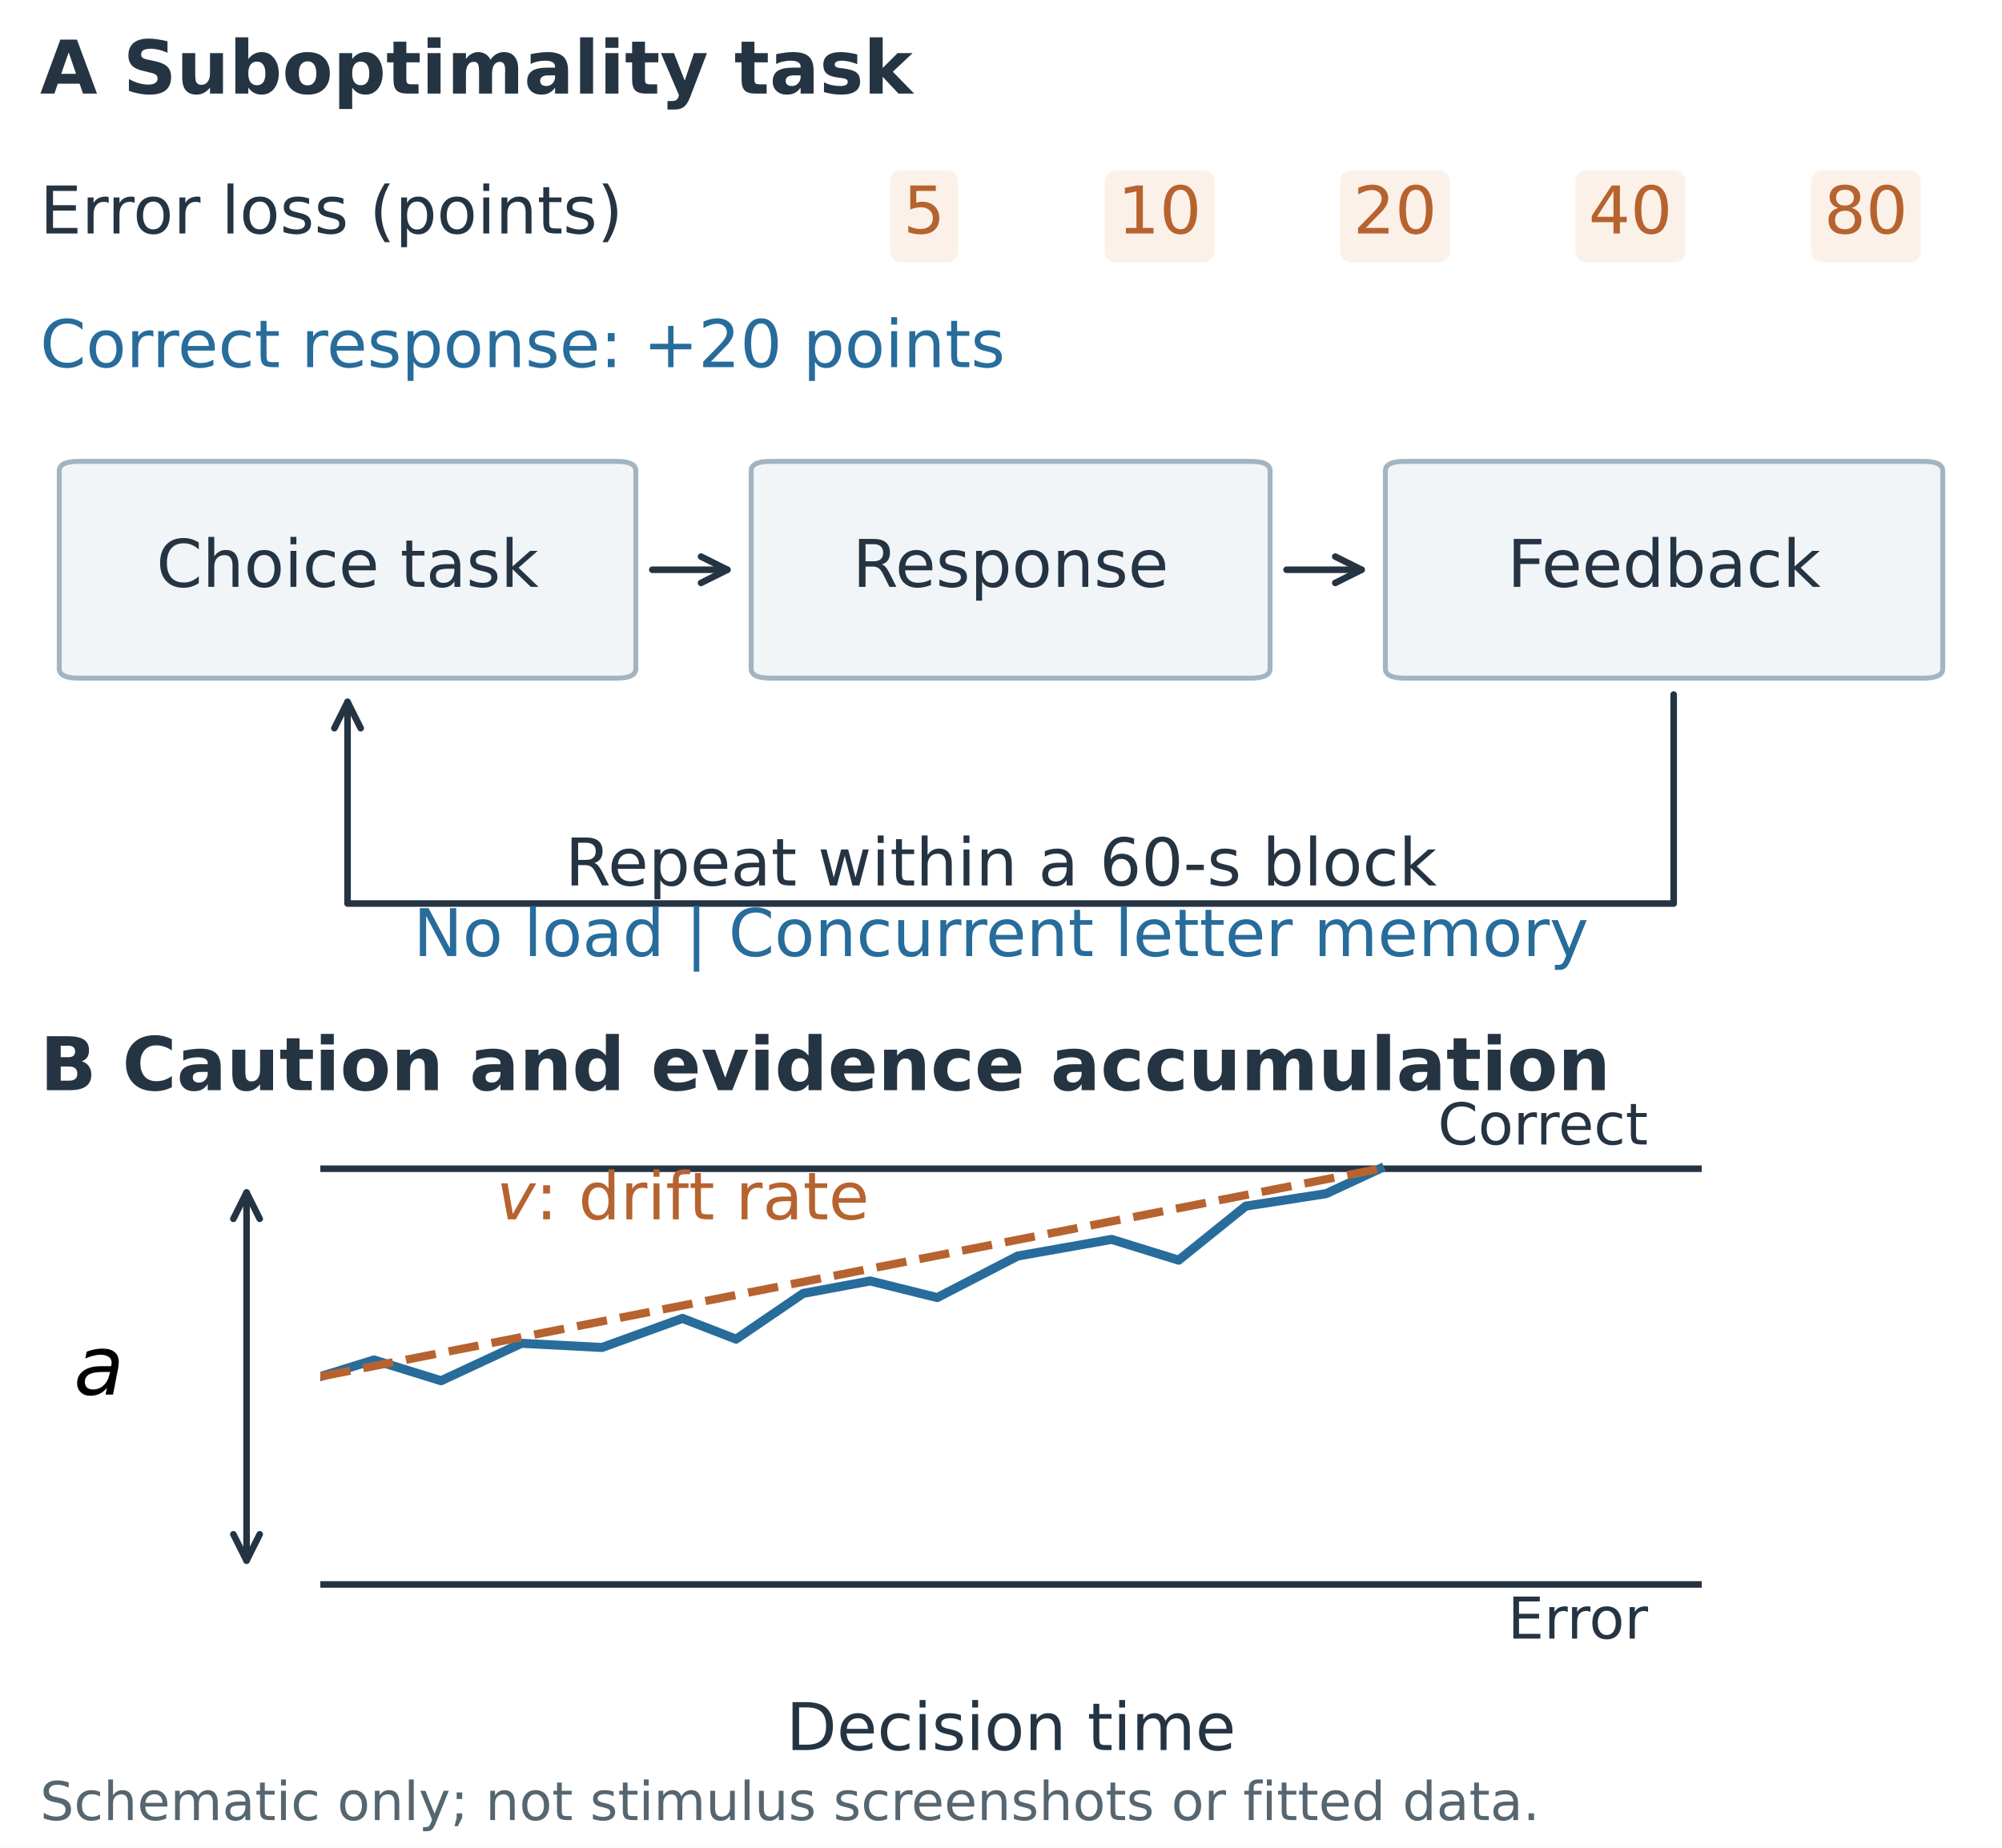
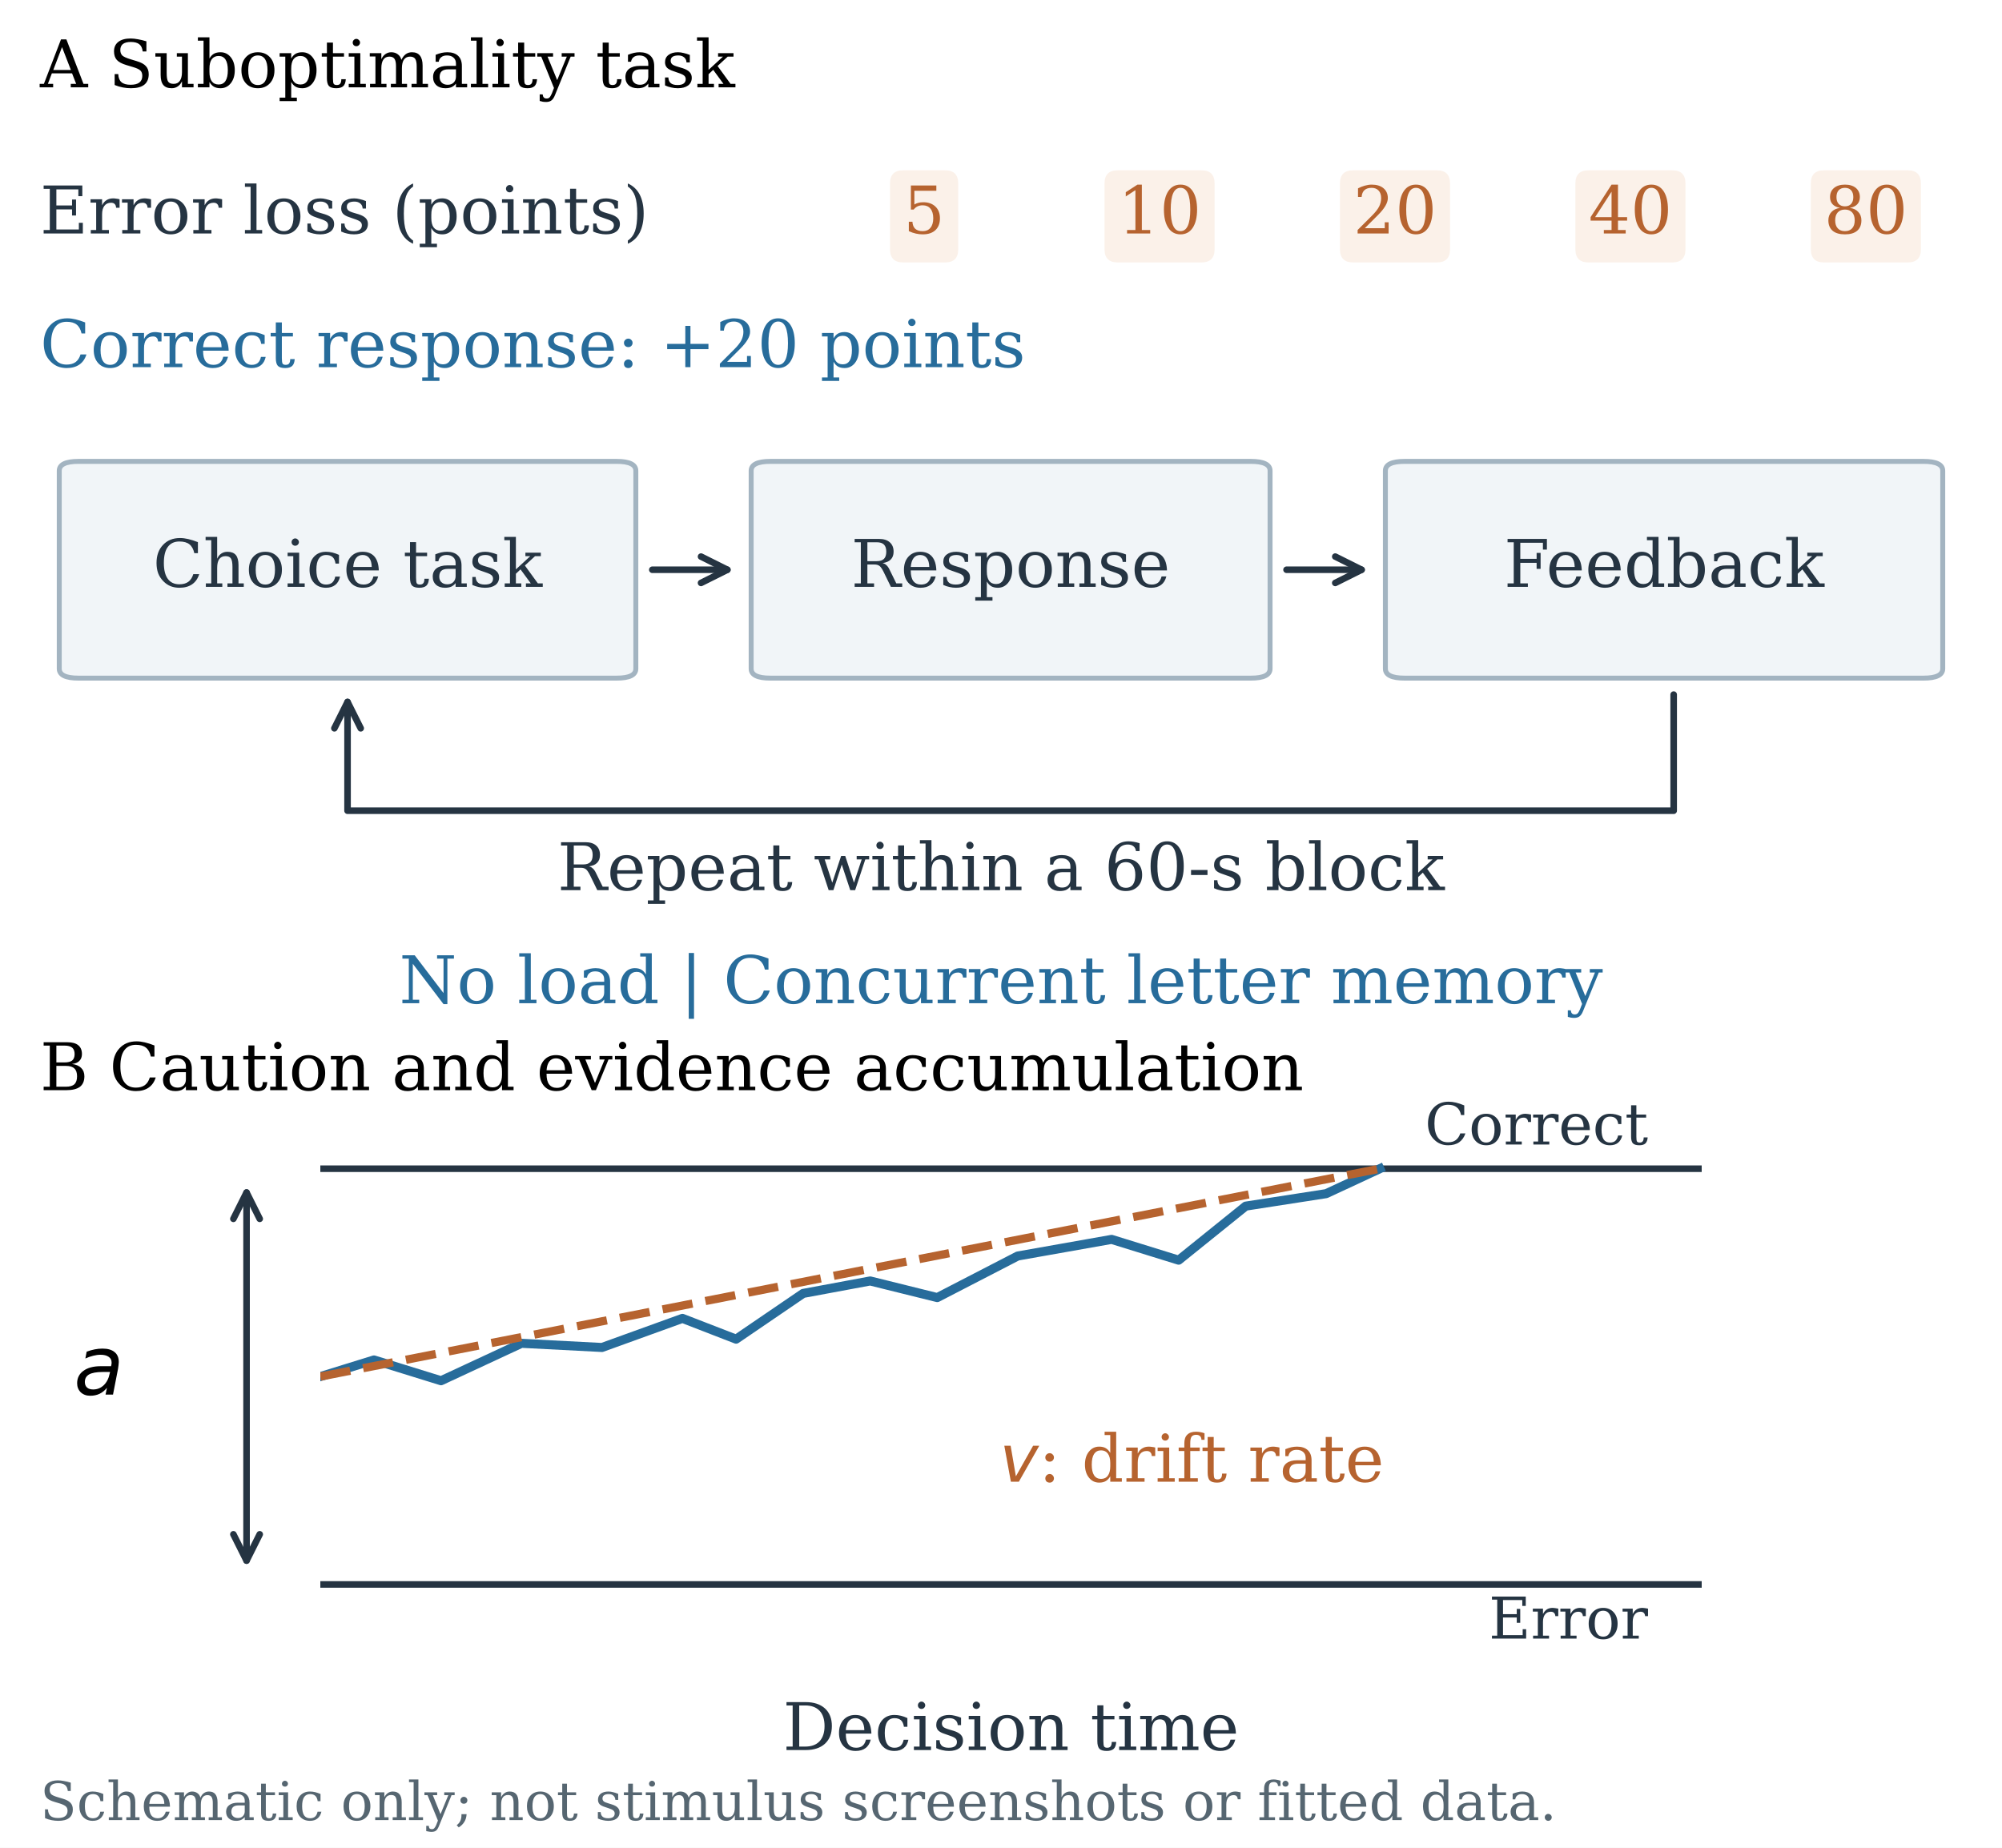
<svg xmlns="http://www.w3.org/2000/svg" width="243.36pt" height="224.64pt" viewBox="0 0 243.36 224.64" version="1.1">
  <defs>
    <style type="text/css">*{stroke-linejoin: round; stroke-linecap: butt}</style>
  </defs>
  <g id="figure_1">
    <g id="patch_1">
      <path d="M 0 224.64  L 243.36 224.64  L 243.36 0  L 0 0  z " style="fill: #ffffff" />
    </g>
    <g id="axes_1">
      <g id="patch_2">
-         <path d="M 9.54 82.443  L 74.955 82.443  Q 77.291 82.443 77.291 81.297  L 77.291 57.238  Q 77.291 56.093 74.955 56.093  L 9.54 56.093  Q 7.203 56.093 7.203 57.238  L 7.203 81.297  Q 7.203 82.443 9.54 82.443  z " clip-path="url(#p10cea3fc02)" style="fill: #f1f5f8; stroke: #a3b4c1; stroke-width: 0.6; stroke-linejoin: miter" />
+         <path d="M 9.54 82.443  L 74.955 82.443  Q 77.291 82.443 77.291 81.297  L 77.291 57.238  Q 77.291 56.093 74.955 56.093  L 9.54 56.093  Q 7.203 56.093 7.203 57.238  L 7.203 81.297  Q 7.203 82.443 9.54 82.443  z " clip-path="url(#p156c510d8c)" style="fill: #f1f5f8; stroke: #a3b4c1; stroke-width: 0.6; stroke-linejoin: miter" />
      </g>
      <g id="patch_3">
-         <path d="M 93.645 82.443  L 152.051 82.443  Q 154.388 82.443 154.388 81.297  L 154.388 57.238  Q 154.388 56.093 152.051 56.093  L 93.645 56.093  Q 91.309 56.093 91.309 57.238  L 91.309 81.297  Q 91.309 82.443 93.645 82.443  z " clip-path="url(#p10cea3fc02)" style="fill: #f1f5f8; stroke: #a3b4c1; stroke-width: 0.6; stroke-linejoin: miter" />
+         <path d="M 93.645 82.443  L 152.051 82.443  Q 154.388 82.443 154.388 81.297  L 154.388 57.238  Q 154.388 56.093 152.051 56.093  L 93.645 56.093  Q 91.309 56.093 91.309 57.238  L 91.309 81.297  Q 91.309 82.443 93.645 82.443  z " clip-path="url(#p156c510d8c)" style="fill: #f1f5f8; stroke: #a3b4c1; stroke-width: 0.6; stroke-linejoin: miter" />
      </g>
      <g id="patch_4">
-         <path d="M 170.741 82.443  L 233.82 82.443  Q 236.157 82.443 236.157 81.297  L 236.157 57.238  Q 236.157 56.093 233.82 56.093  L 170.741 56.093  Q 168.405 56.093 168.405 57.238  L 168.405 81.297  Q 168.405 82.443 170.741 82.443  z " clip-path="url(#p10cea3fc02)" style="fill: #f1f5f8; stroke: #a3b4c1; stroke-width: 0.6; stroke-linejoin: miter" />
+         <path d="M 170.741 82.443  L 233.82 82.443  Q 236.157 82.443 236.157 81.297  L 236.157 57.238  Q 236.157 56.093 233.82 56.093  L 170.741 56.093  Q 168.405 56.093 168.405 57.238  L 168.405 81.297  Q 168.405 82.443 170.741 82.443  z " clip-path="url(#p156c510d8c)" style="fill: #f1f5f8; stroke: #a3b4c1; stroke-width: 0.6; stroke-linejoin: miter" />
      </g>
      <g id="text_1">
-         <text style="font-weight: 700; font-size: 9px; font-family: 'DejaVu Sans'; text-anchor: start; fill: #253442" x="4.867" y="11.376" transform="rotate(-0 4.8672 11.37632)">A  Suboptimality task</text>
+         <text style="font-size: 8px; font-family: 'DejaVu Serif', 'Bitstream Vera Serif', 'Computer Modern Roman', 'New Century Schoolbook', 'Century Schoolbook L', 'Utopia', 'ITC Bookman', 'Bookman', 'Nimbus Roman No9 L', 'Times New Roman', 'Times', 'Palatino', 'Charter', serif; text-anchor: start" x="4.867" y="10.616" transform="rotate(-0 4.8672 10.61648)">A  Suboptimality task</text>
      </g>
      <g id="text_2">
-         <text style="font-size: 8px; font-family: 'DejaVu Sans'; text-anchor: start; fill: #253442" x="4.867" y="28.384" transform="rotate(-0 4.8672 28.38378)">Error loss (points)</text>
+         <text style="font-size: 8px; font-family: 'DejaVu Serif', 'Bitstream Vera Serif', 'Computer Modern Roman', 'New Century Schoolbook', 'Century Schoolbook L', 'Utopia', 'ITC Bookman', 'Bookman', 'Nimbus Roman No9 L', 'Times New Roman', 'Times', 'Palatino', 'Charter', serif; text-anchor: start; fill: #253442" x="4.867" y="28.384" transform="rotate(-0 4.8672 28.38378)">Error loss (points)</text>
      </g>
      <g id="text_3">
        <g id="patch_5">
          <path d="M 109.79 31.905  L 114.88 31.905  Q 116.48 31.905 116.48 30.305  L 116.48 22.305  Q 116.48 20.705 114.88 20.705  L 109.79 20.705  Q 108.19 20.705 108.19 22.305  L 108.19 30.305  Q 108.19 31.905 109.79 31.905  z " style="fill: #fbf1e9" />
        </g>
-         <text style="font-size: 8px; font-family: 'DejaVu Sans'; text-anchor: middle; fill: #b6632f" x="112.335" y="28.383" transform="rotate(-0 112.335 28.38347)">5</text>
+         <text style="font-size: 8px; font-family: 'DejaVu Serif', 'Bitstream Vera Serif', 'Computer Modern Roman', 'New Century Schoolbook', 'Century Schoolbook L', 'Utopia', 'ITC Bookman', 'Bookman', 'Nimbus Roman No9 L', 'Times New Roman', 'Times', 'Palatino', 'Charter', serif; text-anchor: middle; fill: #b6632f" x="112.335" y="28.383" transform="rotate(-0 112.335 28.38347)">5</text>
      </g>
      <g id="text_4">
        <g id="patch_6">
          <path d="M 135.864 31.905  L 146.044 31.905  Q 147.644 31.905 147.644 30.305  L 147.644 22.305  Q 147.644 20.705 146.044 20.705  L 135.864 20.705  Q 134.264 20.705 134.264 22.305  L 134.264 30.305  Q 134.264 31.905 135.864 31.905  z " style="fill: #fbf1e9" />
        </g>
-         <text style="font-size: 8px; font-family: 'DejaVu Sans'; text-anchor: middle; fill: #b6632f" x="140.954" y="28.383" transform="rotate(-0 140.9541 28.38347)">10</text>
+         <text style="font-size: 8px; font-family: 'DejaVu Serif', 'Bitstream Vera Serif', 'Computer Modern Roman', 'New Century Schoolbook', 'Century Schoolbook L', 'Utopia', 'ITC Bookman', 'Bookman', 'Nimbus Roman No9 L', 'Times New Roman', 'Times', 'Palatino', 'Charter', serif; text-anchor: middle; fill: #b6632f" x="140.954" y="28.383" transform="rotate(-0 140.9541 28.38347)">10</text>
      </g>
      <g id="text_5">
        <g id="patch_7">
          <path d="M 164.483 31.905  L 174.663 31.905  Q 176.263 31.905 176.263 30.305  L 176.263 22.305  Q 176.263 20.705 174.663 20.705  L 164.483 20.705  Q 162.883 20.705 162.883 22.305  L 162.883 30.305  Q 162.883 31.905 164.483 31.905  z " style="fill: #fbf1e9" />
        </g>
-         <text style="font-size: 8px; font-family: 'DejaVu Sans'; text-anchor: middle; fill: #b6632f" x="169.573" y="28.383" transform="rotate(-0 169.5732 28.38347)">20</text>
+         <text style="font-size: 8px; font-family: 'DejaVu Serif', 'Bitstream Vera Serif', 'Computer Modern Roman', 'New Century Schoolbook', 'Century Schoolbook L', 'Utopia', 'ITC Bookman', 'Bookman', 'Nimbus Roman No9 L', 'Times New Roman', 'Times', 'Palatino', 'Charter', serif; text-anchor: middle; fill: #b6632f" x="169.573" y="28.383" transform="rotate(-0 169.5732 28.38347)">20</text>
      </g>
      <g id="text_6">
        <g id="patch_8">
          <path d="M 193.102 31.905  L 203.282 31.905  Q 204.882 31.905 204.882 30.305  L 204.882 22.305  Q 204.882 20.705 203.282 20.705  L 193.102 20.705  Q 191.502 20.705 191.502 22.305  L 191.502 30.305  Q 191.502 31.905 193.102 31.905  z " style="fill: #fbf1e9" />
        </g>
-         <text style="font-size: 8px; font-family: 'DejaVu Sans'; text-anchor: middle; fill: #b6632f" x="198.192" y="28.383" transform="rotate(-0 198.1924 28.38347)">40</text>
+         <text style="font-size: 8px; font-family: 'DejaVu Serif', 'Bitstream Vera Serif', 'Computer Modern Roman', 'New Century Schoolbook', 'Century Schoolbook L', 'Utopia', 'ITC Bookman', 'Bookman', 'Nimbus Roman No9 L', 'Times New Roman', 'Times', 'Palatino', 'Charter', serif; text-anchor: middle; fill: #b6632f" x="198.192" y="28.383" transform="rotate(-0 198.1924 28.38347)">40</text>
      </g>
      <g id="text_7">
        <g id="patch_9">
          <path d="M 221.722 31.905  L 231.902 31.905  Q 233.502 31.905 233.502 30.305  L 233.502 22.305  Q 233.502 20.705 231.902 20.705  L 221.722 20.705  Q 220.122 20.705 220.122 22.305  L 220.122 30.305  Q 220.122 31.905 221.722 31.905  z " style="fill: #fbf1e9" />
        </g>
-         <text style="font-size: 8px; font-family: 'DejaVu Sans'; text-anchor: middle; fill: #b6632f" x="226.812" y="28.383" transform="rotate(-0 226.8115 28.38347)">80</text>
+         <text style="font-size: 8px; font-family: 'DejaVu Serif', 'Bitstream Vera Serif', 'Computer Modern Roman', 'New Century Schoolbook', 'Century Schoolbook L', 'Utopia', 'ITC Bookman', 'Bookman', 'Nimbus Roman No9 L', 'Times New Roman', 'Times', 'Palatino', 'Charter', serif; text-anchor: middle; fill: #b6632f" x="226.812" y="28.383" transform="rotate(-0 226.8115 28.38347)">80</text>
      </g>
      <g id="text_8">
-         <text style="font-size: 8px; font-family: 'DejaVu Sans'; text-anchor: start; fill: #276c9b" x="4.867" y="44.636" transform="rotate(-0 4.8672 44.63597)">Correct response: +20 points</text>
+         <text style="font-size: 8px; font-family: 'DejaVu Serif', 'Bitstream Vera Serif', 'Computer Modern Roman', 'New Century Schoolbook', 'Century Schoolbook L', 'Utopia', 'ITC Bookman', 'Bookman', 'Nimbus Roman No9 L', 'Times New Roman', 'Times', 'Palatino', 'Charter', serif; text-anchor: start; fill: #276c9b" x="4.867" y="44.636" transform="rotate(-0 4.8672 44.63597)">Correct response: +20 points</text>
      </g>
      <g id="text_9">
-         <text style="font-size: 8px; font-family: 'DejaVu Sans'; text-anchor: middle; fill: #253442" x="42.247" y="71.346" transform="rotate(-0 42.2473 71.34618)">Choice task</text>
+         <text style="font-size: 8px; font-family: 'DejaVu Serif', 'Bitstream Vera Serif', 'Computer Modern Roman', 'New Century Schoolbook', 'Century Schoolbook L', 'Utopia', 'ITC Bookman', 'Bookman', 'Nimbus Roman No9 L', 'Times New Roman', 'Times', 'Palatino', 'Charter', serif; text-anchor: middle; fill: #253442" x="42.247" y="71.346" transform="rotate(-0 42.2473 71.34618)">Choice task</text>
      </g>
      <g id="text_10">
-         <text style="font-size: 8px; font-family: 'DejaVu Sans'; text-anchor: middle; fill: #253442" x="122.848" y="71.346" transform="rotate(-0 122.8481 71.34587)">Response</text>
+         <text style="font-size: 8px; font-family: 'DejaVu Serif', 'Bitstream Vera Serif', 'Computer Modern Roman', 'New Century Schoolbook', 'Century Schoolbook L', 'Utopia', 'ITC Bookman', 'Bookman', 'Nimbus Roman No9 L', 'Times New Roman', 'Times', 'Palatino', 'Charter', serif; text-anchor: middle; fill: #253442" x="122.848" y="71.346" transform="rotate(-0 122.8481 71.34587)">Response</text>
      </g>
      <g id="text_11">
-         <text style="font-size: 8px; font-family: 'DejaVu Sans'; text-anchor: middle; fill: #253442" x="202.281" y="71.346" transform="rotate(-0 202.2808 71.34618)">Feedback</text>
+         <text style="font-size: 8px; font-family: 'DejaVu Serif', 'Bitstream Vera Serif', 'Computer Modern Roman', 'New Century Schoolbook', 'Century Schoolbook L', 'Utopia', 'ITC Bookman', 'Bookman', 'Nimbus Roman No9 L', 'Times New Roman', 'Times', 'Palatino', 'Charter', serif; text-anchor: middle; fill: #253442" x="202.281" y="71.346" transform="rotate(-0 202.2808 71.34618)">Feedback</text>
      </g>
      <g id="patch_10">
        <path d="M 79.293 69.268  Q 84.302 69.268 88.417 69.268  " style="fill: none; stroke: #253442; stroke-width: 0.8; stroke-linecap: round" />
        <path d="M 85.217 67.668  L 88.417 69.268  L 85.217 70.868  " style="fill: none; stroke: #253442; stroke-width: 0.8; stroke-linecap: round" />
      </g>
      <g id="patch_11">
        <path d="M 156.39 69.268  Q 161.399 69.268 165.513 69.268  " style="fill: none; stroke: #253442; stroke-width: 0.8; stroke-linecap: round" />
        <path d="M 162.313 67.668  L 165.513 69.268  L 162.313 70.868  " style="fill: none; stroke: #253442; stroke-width: 0.8; stroke-linecap: round" />
      </g>
      <g id="patch_12">
-         <path d="M 203.449 84.44  L 203.449 109.847  L 42.247 109.847  L 42.247 85.334  " style="fill: none; stroke: #253442; stroke-width: 0.8; stroke-linecap: round" />
-         <path d="M 40.647 88.534  L 42.247 85.334  L 43.847 88.534  " style="fill: none; stroke: #253442; stroke-width: 0.8; stroke-linecap: round" />
+         <path d="M 203.449 84.446  L 203.449 98.563  L 42.247 98.563  L 42.247 85.341  " style="fill: none; stroke: #253442; stroke-width: 0.8; stroke-linecap: round" />
+         <path d="M 40.647 88.541  L 42.247 85.341  L 43.847 88.541  " style="fill: none; stroke: #253442; stroke-width: 0.8; stroke-linecap: round" />
      </g>
      <g id="text_12">
-         <text style="font-size: 8px; font-family: 'DejaVu Sans'; text-anchor: middle; fill: #253442" x="121.68" y="107.647" transform="rotate(-0 121.68 107.6475)">Repeat within a 60-s block</text>
+         <text style="font-size: 8px; font-family: 'DejaVu Serif', 'Bitstream Vera Serif', 'Computer Modern Roman', 'New Century Schoolbook', 'Century Schoolbook L', 'Utopia', 'ITC Bookman', 'Bookman', 'Nimbus Roman No9 L', 'Times New Roman', 'Times', 'Palatino', 'Charter', serif; text-anchor: middle; fill: #253442" x="121.68" y="108.22" transform="rotate(-0 121.68 108.2203)">Repeat within a 60-s block</text>
      </g>
      <g id="text_13">
-         <text style="font-size: 8px; font-family: 'DejaVu Sans'; text-anchor: middle; fill: #276c9b" x="121.68" y="116.24" transform="rotate(-0 121.68 116.24)">No load  |  Concurrent letter memory</text>
+         <text style="font-size: 8px; font-family: 'DejaVu Serif', 'Bitstream Vera Serif', 'Computer Modern Roman', 'New Century Schoolbook', 'Century Schoolbook L', 'Utopia', 'ITC Bookman', 'Bookman', 'Nimbus Roman No9 L', 'Times New Roman', 'Times', 'Palatino', 'Charter', serif; text-anchor: middle; fill: #276c9b" x="121.68" y="121.968" transform="rotate(-0 121.68 121.9683)">No load  |  Concurrent letter memory</text>
      </g>
    </g>
    <g id="axes_2">
      <g id="patch_13">
        <path d="M 38.938 197.683  L 206.856 197.683  L 206.856 137.03  L 38.938 137.03  z " style="fill: #ffffff" />
      </g>
      <g id="matplotlib.axis_1">
        <g id="text_14">
-           <text style="font-size: 8px; font-family: 'DejaVu Sans'; text-anchor: middle; fill: #253442" x="122.897" y="212.762" transform="rotate(-0 122.8968 212.762)">Decision time</text>
+           <text style="font-size: 8px; font-family: 'DejaVu Serif', 'Bitstream Vera Serif', 'Computer Modern Roman', 'New Century Schoolbook', 'Century Schoolbook L', 'Utopia', 'ITC Bookman', 'Bookman', 'Nimbus Roman No9 L', 'Times New Roman', 'Times', 'Palatino', 'Charter', serif; text-anchor: middle; fill: #253442" x="122.897" y="212.761" transform="rotate(-0 122.8968 212.7613)">Decision time</text>
        </g>
      </g>
      <g id="matplotlib.axis_2" />
      <g id="line2d_1">
-         <path d="M 38.938 192.629  L 206.856 192.629  " clip-path="url(#p9443bca847)" style="fill: none; stroke: #253442; stroke-width: 0.8; stroke-linecap: square" />
+         <path d="M 38.938 192.629  L 206.856 192.629  " clip-path="url(#ped626b8efe)" style="fill: none; stroke: #253442; stroke-width: 0.8; stroke-linecap: square" />
      </g>
      <g id="line2d_2">
-         <path d="M 38.938 142.085  L 206.856 142.085  " clip-path="url(#p9443bca847)" style="fill: none; stroke: #253442; stroke-width: 0.8; stroke-linecap: square" />
+         <path d="M 38.938 142.085  L 206.856 142.085  " clip-path="url(#ped626b8efe)" style="fill: none; stroke: #253442; stroke-width: 0.8; stroke-linecap: square" />
      </g>
      <g id="line2d_3">
-         <path d="M 38.938 167.357  L 45.459 165.335  L 53.61 167.862  L 63.392 163.313  L 73.173 163.819  L 82.955 160.281  L 89.476 162.808  L 97.628 157.248  L 105.779 155.732  L 113.93 157.753  L 123.712 152.699  L 135.124 150.677  L 143.275 153.204  L 151.427 146.634  L 161.208 145.117  L 167.729 142.085  " clip-path="url(#p9443bca847)" style="fill: none; stroke: #276c9b; stroke-width: 1.1; stroke-linecap: square" />
+         <path d="M 38.938 167.357  L 45.459 165.335  L 53.61 167.862  L 63.392 163.313  L 73.173 163.819  L 82.955 160.281  L 89.476 162.808  L 97.628 157.248  L 105.779 155.732  L 113.93 157.753  L 123.712 152.699  L 135.124 150.677  L 143.275 153.204  L 151.427 146.634  L 161.208 145.117  L 167.729 142.085  " clip-path="url(#ped626b8efe)" style="fill: none; stroke: #276c9b; stroke-width: 1.1; stroke-linecap: square" />
      </g>
      <g id="line2d_4">
-         <path d="M 38.938 167.357  L 167.729 142.085  " clip-path="url(#p9443bca847)" style="fill: none; stroke-dasharray: 3.7,1.6; stroke-dashoffset: 0; stroke: #b6632f" />
+         <path d="M 38.938 167.357  L 167.729 142.085  " clip-path="url(#ped626b8efe)" style="fill: none; stroke-dasharray: 3.7,1.6; stroke-dashoffset: 0; stroke: #b6632f" />
      </g>
      <g id="text_15">
-         <text style="font-size: 7px; font-family: 'DejaVu Sans'; text-anchor: end; fill: #253442" x="200.335" y="139.14" transform="rotate(-0 200.3349 139.1396)">Correct</text>
+         <text style="font-size: 7px; font-family: 'DejaVu Serif', 'Bitstream Vera Serif', 'Computer Modern Roman', 'New Century Schoolbook', 'Century Schoolbook L', 'Utopia', 'ITC Bookman', 'Bookman', 'Nimbus Roman No9 L', 'Times New Roman', 'Times', 'Palatino', 'Charter', serif; text-anchor: end; fill: #253442" x="200.335" y="139.14" transform="rotate(-0 200.3349 139.1396)">Correct</text>
      </g>
      <g id="text_16">
-         <text style="font-size: 7px; font-family: 'DejaVu Sans'; text-anchor: end; fill: #253442" x="200.335" y="199.211" transform="rotate(-0 200.3349 199.2108)">Error</text>
+         <text style="font-size: 7px; font-family: 'DejaVu Serif', 'Bitstream Vera Serif', 'Computer Modern Roman', 'New Century Schoolbook', 'Century Schoolbook L', 'Utopia', 'ITC Bookman', 'Bookman', 'Nimbus Roman No9 L', 'Times New Roman', 'Times', 'Palatino', 'Charter', serif; text-anchor: end; fill: #253442" x="200.335" y="199.211" transform="rotate(-0 200.3349 199.2108)">Error</text>
      </g>
      <g id="text_17">
-         <g style="fill: #b6632f" transform="translate(60.35504 149.161)">
+         <g style="fill: #b6632f" transform="translate(121.5055 181.061)">
          <text>
            <tspan x="0" y="-0.922" style="font-style: oblique; font-size: 8px; font-family: 'DejaVu Sans'; fill: #b6632f">v</tspan>
-             <tspan x="4.734" y="-0.922" style="font-size: 8px; font-family: 'DejaVu Sans'; fill: #b6632f">:</tspan>
-             <tspan x="7.43" y="-0.922" style="font-size: 8px; font-family: 'DejaVu Sans'; fill: #b6632f"> </tspan>
-             <tspan x="9.973" y="-0.922" style="font-size: 8px; font-family: 'DejaVu Sans'; fill: #b6632f">d</tspan>
-             <tspan x="15.051" y="-0.922" style="font-size: 8px; font-family: 'DejaVu Sans'; fill: #b6632f">r</tspan>
-             <tspan x="18.34" y="-0.922" style="font-size: 8px; font-family: 'DejaVu Sans'; fill: #b6632f">i</tspan>
-             <tspan x="20.562" y="-0.922" style="font-size: 8px; font-family: 'DejaVu Sans'; fill: #b6632f">f</tspan>
-             <tspan x="23.379" y="-0.922" style="font-size: 8px; font-family: 'DejaVu Sans'; fill: #b6632f">t</tspan>
-             <tspan x="26.516" y="-0.922" style="font-size: 8px; font-family: 'DejaVu Sans'; fill: #b6632f"> </tspan>
-             <tspan x="29.059" y="-0.922" style="font-size: 8px; font-family: 'DejaVu Sans'; fill: #b6632f">r</tspan>
-             <tspan x="32.348" y="-0.922" style="font-size: 8px; font-family: 'DejaVu Sans'; fill: #b6632f">a</tspan>
-             <tspan x="37.25" y="-0.922" style="font-size: 8px; font-family: 'DejaVu Sans'; fill: #b6632f">t</tspan>
-             <tspan x="40.387" y="-0.922" style="font-size: 8px; font-family: 'DejaVu Sans'; fill: #b6632f">e</tspan>
+             <tspan x="4.734" y="-0.922" style="font-size: 8px; font-family: 'DejaVu Serif'; fill: #b6632f">:</tspan>
+             <tspan x="7.43" y="-0.922" style="font-size: 8px; font-family: 'DejaVu Serif'; fill: #b6632f"> </tspan>
+             <tspan x="9.973" y="-0.922" style="font-size: 8px; font-family: 'DejaVu Serif'; fill: #b6632f">d</tspan>
+             <tspan x="15.094" y="-0.922" style="font-size: 8px; font-family: 'DejaVu Serif'; fill: #b6632f">r</tspan>
+             <tspan x="18.918" y="-0.922" style="font-size: 8px; font-family: 'DejaVu Serif'; fill: #b6632f">i</tspan>
+             <tspan x="21.477" y="-0.922" style="font-size: 8px; font-family: 'DejaVu Serif'; fill: #b6632f">f</tspan>
+             <tspan x="24.438" y="-0.922" style="font-size: 8px; font-family: 'DejaVu Serif'; fill: #b6632f">t</tspan>
+             <tspan x="27.652" y="-0.922" style="font-size: 8px; font-family: 'DejaVu Serif'; fill: #b6632f"> </tspan>
+             <tspan x="30.195" y="-0.922" style="font-size: 8px; font-family: 'DejaVu Serif'; fill: #b6632f">r</tspan>
+             <tspan x="34.02" y="-0.922" style="font-size: 8px; font-family: 'DejaVu Serif'; fill: #b6632f">a</tspan>
+             <tspan x="38.789" y="-0.922" style="font-size: 8px; font-family: 'DejaVu Serif'; fill: #b6632f">t</tspan>
+             <tspan x="42.004" y="-0.922" style="font-size: 8px; font-family: 'DejaVu Serif'; fill: #b6632f">e</tspan>
          </text>
        </g>
      </g>
      <g id="patch_14">
        <path d="M 29.971 189.732  Q 29.971 167.356 29.971 144.979  " style="fill: none; stroke: #253442; stroke-width: 0.8; stroke-linecap: round" />
        <path d="M 31.571 186.532  L 29.971 189.732  L 28.371 186.532  " style="fill: none; stroke: #253442; stroke-width: 0.8; stroke-linecap: round" />
        <path d="M 28.371 148.179  L 29.971 144.979  L 31.571 148.179  " style="fill: none; stroke: #253442; stroke-width: 0.8; stroke-linecap: round" />
      </g>
      <g id="text_18">
        <g transform="translate(8.970656 169.9545)">
          <text>
            <tspan x="0" y="-0.406" style="font-style: oblique; font-size: 10px; font-family: 'DejaVu Sans'">a</tspan>
          </text>
        </g>
      </g>
    </g>
    <g id="text_19">
-       <text style="font-weight: 700; font-size: 9px; font-family: 'DejaVu Sans'; text-anchor: start; fill: #253442" x="4.867" y="132.538" transform="rotate(-0 4.8672 132.5376)">B  Caution and evidence accumulation</text>
+       <text style="font-size: 8px; font-family: 'DejaVu Serif', 'Bitstream Vera Serif', 'Computer Modern Roman', 'New Century Schoolbook', 'Century Schoolbook L', 'Utopia', 'ITC Bookman', 'Bookman', 'Nimbus Roman No9 L', 'Times New Roman', 'Times', 'Palatino', 'Charter', serif; text-anchor: start" x="4.867" y="132.538" transform="rotate(-0 4.8672 132.5376)">B  Caution and evidence accumulation</text>
    </g>
    <g id="text_20">
-       <text style="font-size: 6.5px; font-family: 'DejaVu Sans'; text-anchor: start; fill: #566671" x="4.867" y="221.27" transform="rotate(-0 4.8672 221.2704)">Schematic only; not stimulus screenshots or fitted data.</text>
+       <text style="font-size: 6.5px; font-family: 'DejaVu Serif', 'Bitstream Vera Serif', 'Computer Modern Roman', 'New Century Schoolbook', 'Century Schoolbook L', 'Utopia', 'ITC Bookman', 'Bookman', 'Nimbus Roman No9 L', 'Times New Roman', 'Times', 'Palatino', 'Charter', serif; text-anchor: start; fill: #566671" x="4.867" y="221.27" transform="rotate(-0 4.8672 221.2704)">Schematic only; not stimulus screenshots or fitted data.</text>
    </g>
  </g>
  <defs>
-     <clipPath id="p10cea3fc02">
+     <clipPath id="p156c510d8c">
      <rect x="4.867" y="2.246" width="233.626" height="114.566" />
    </clipPath>
-     <clipPath id="p9443bca847">
+     <clipPath id="ped626b8efe">
      <rect x="38.938" y="137.03" width="167.918" height="60.653" />
    </clipPath>
  </defs>
</svg>
